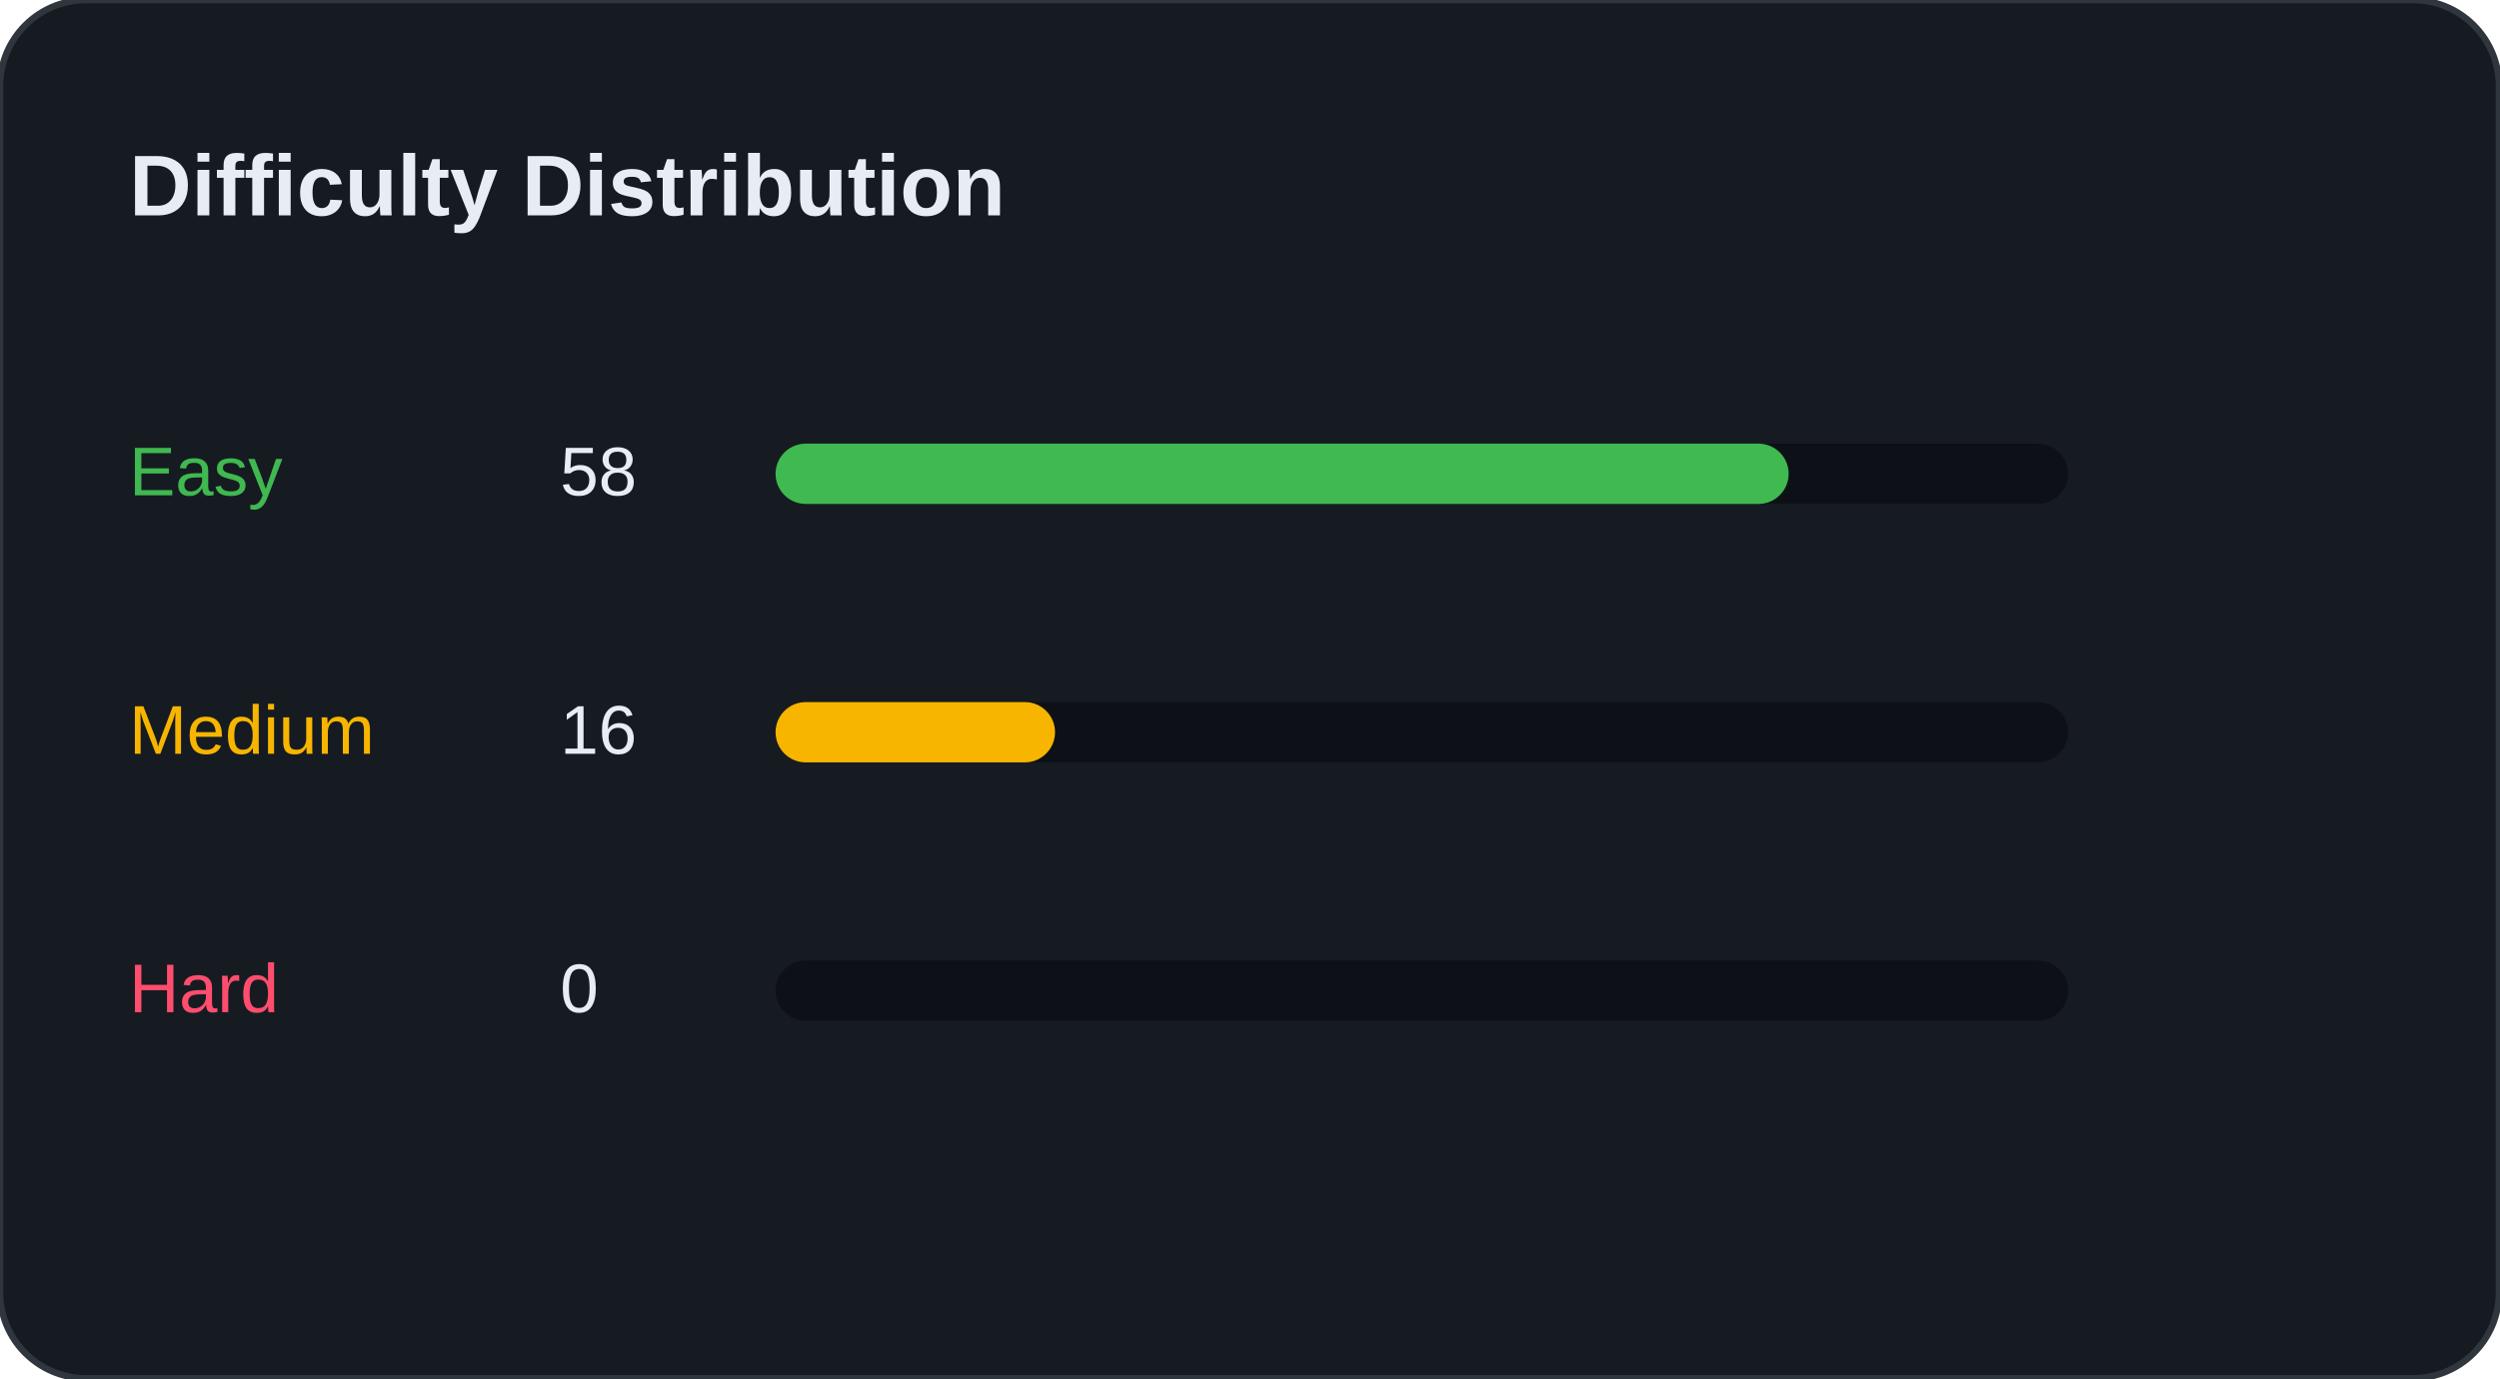
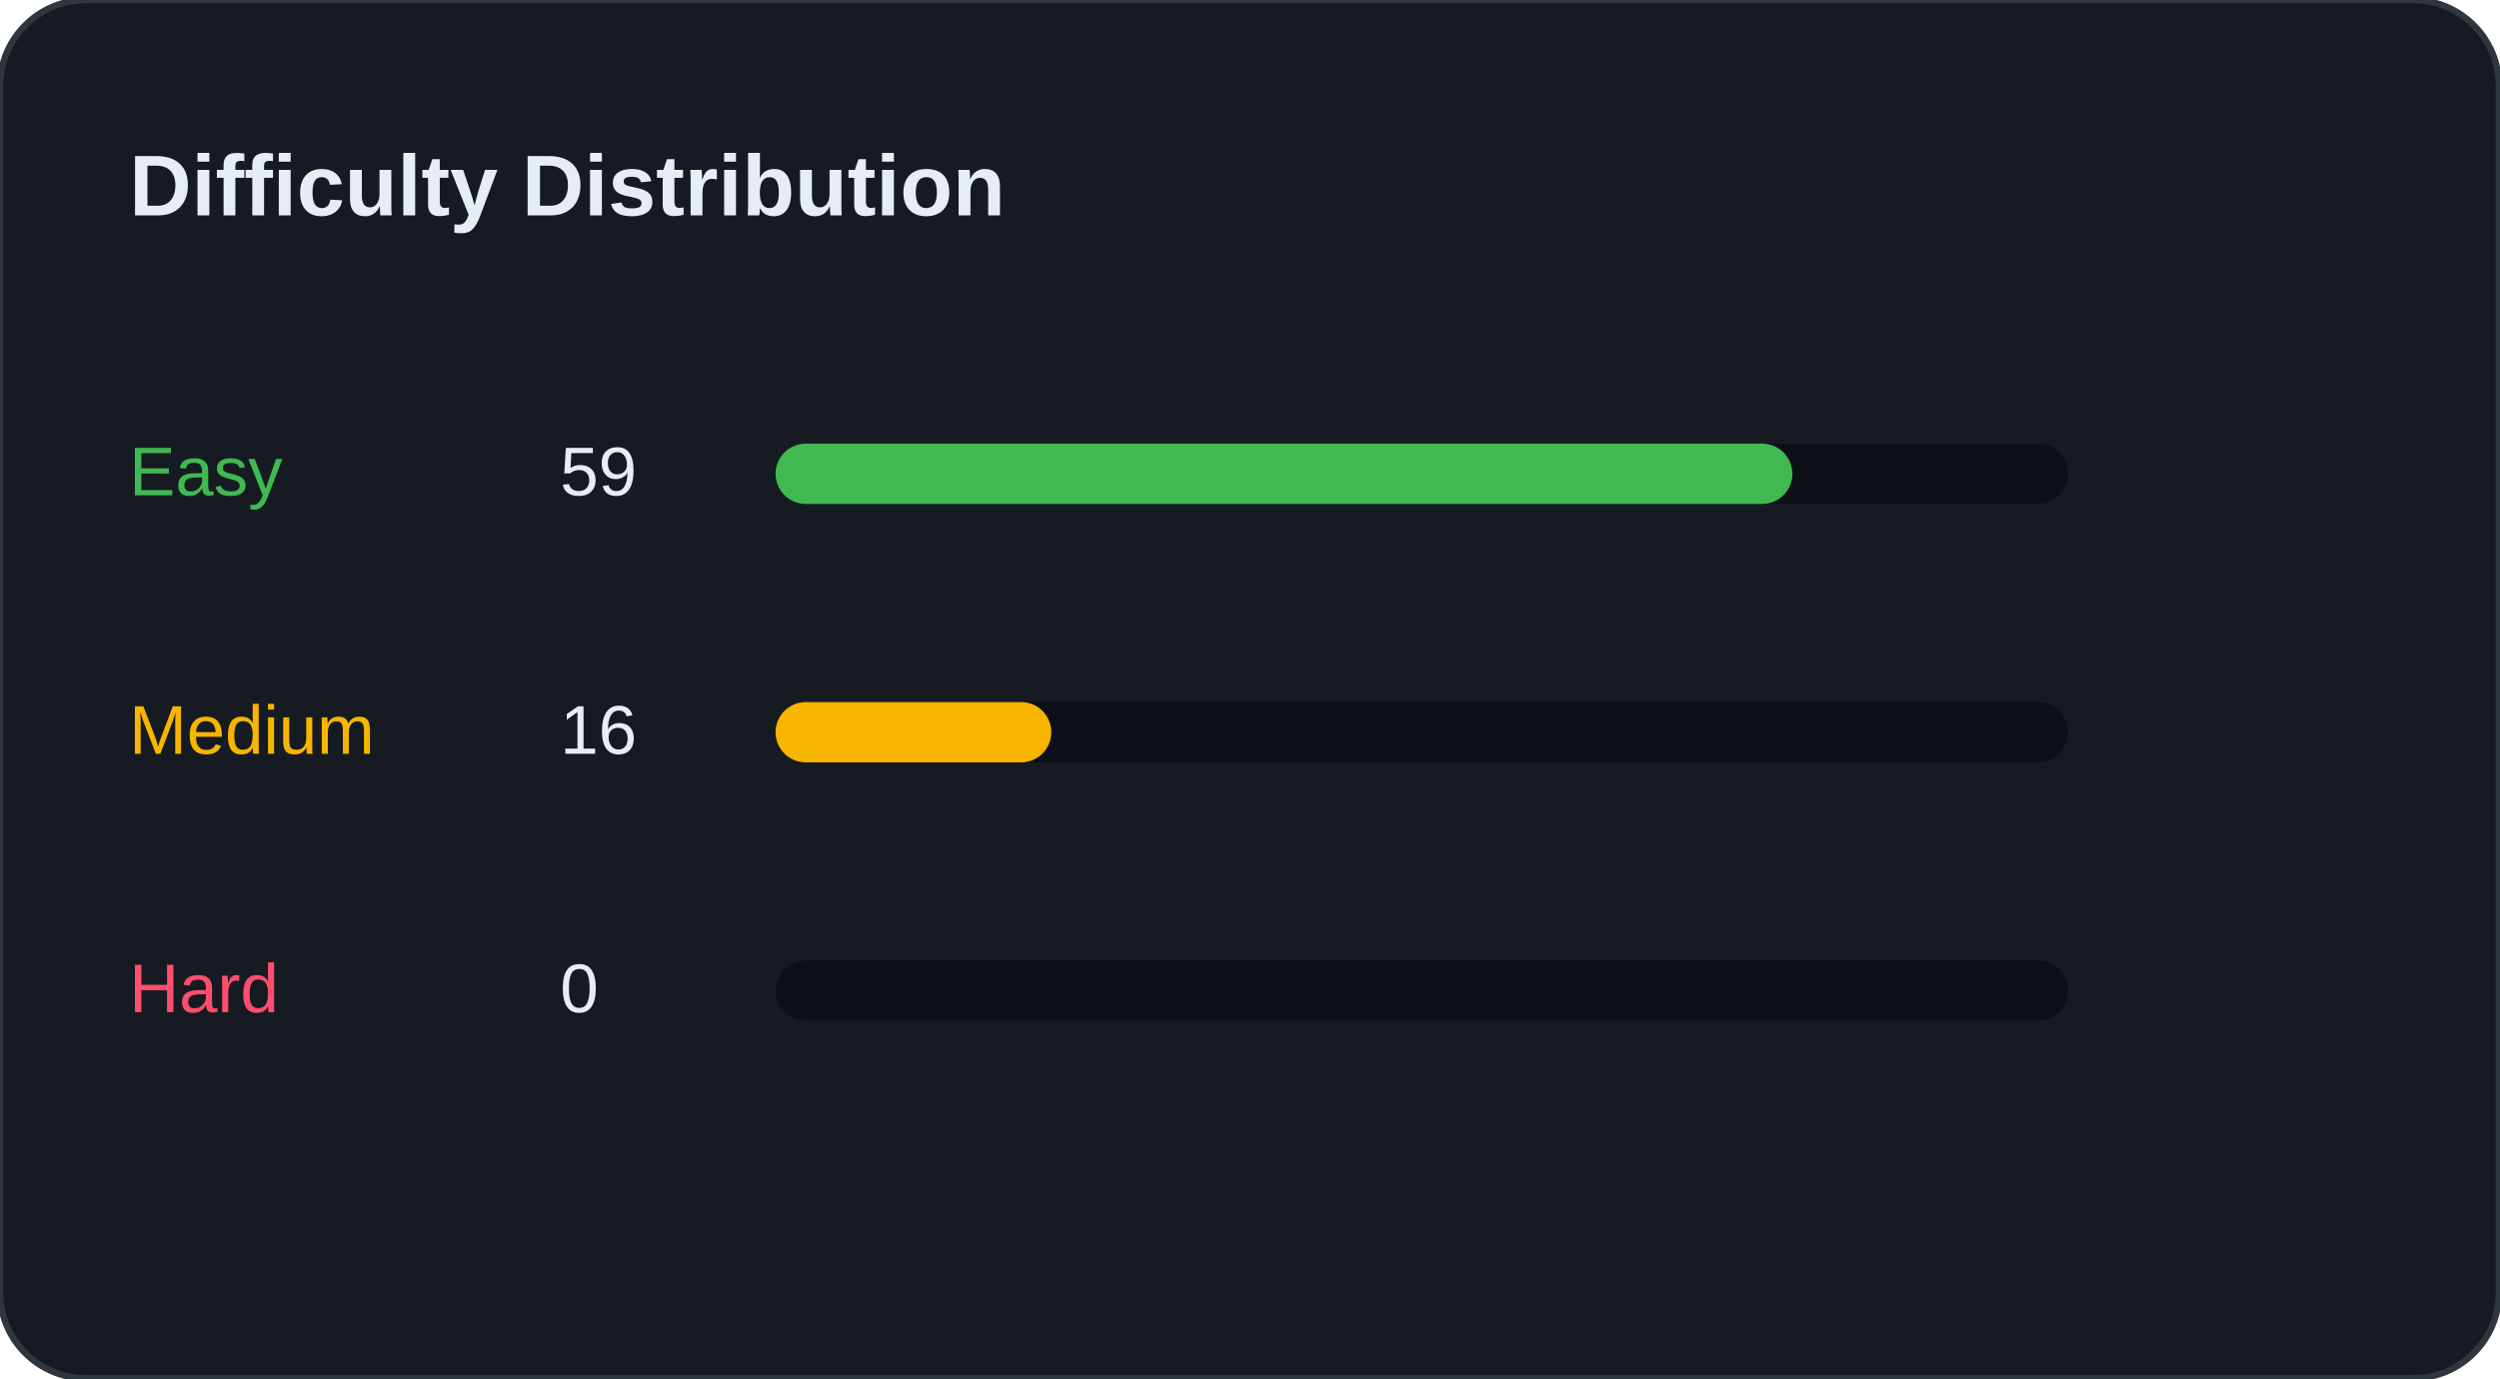
<svg xmlns="http://www.w3.org/2000/svg" width="100%" viewBox="0 0 580 320" preserveAspectRatio="xMidYMid meet">
  <rect width="580" height="320" rx="20" fill="#161B22" stroke="#30363D" stroke-width="1.5" />
  <text x="30" y="50" font-family="Segoe UI, Arial, sans-serif" font-size="20" font-weight="bold" fill="#E6EDF3">Difficulty Distribution</text>
  <g transform="translate(30, 100)">
    <text x="0" y="15" font-family="Segoe UI, Arial, sans-serif" font-size="16" fill="#3FB950">Easy</text>
-     <text x="100" y="15" font-family="Segoe UI, Arial, sans-serif" font-size="16" fill="#E6EDF3">58</text>
+     <text x="100" y="15" font-family="Segoe UI, Arial, sans-serif" font-size="16" fill="#E6EDF3">59</text>
    <rect x="150" y="3" width="300" height="14" rx="7" fill="#0D1117" />
-     <rect x="150" y="3" width="235.135" height="14" rx="7" fill="#3FB950" />
+     <rect x="150" y="3" width="236" height="14" rx="7" fill="#3FB950" />
  </g>
  <g transform="translate(30, 160)">
    <text x="0" y="15" font-family="Segoe UI, Arial, sans-serif" font-size="16" fill="#F7B500">Medium</text>
    <text x="100" y="15" font-family="Segoe UI, Arial, sans-serif" font-size="16" fill="#E6EDF3">16</text>
    <rect x="150" y="3" width="300" height="14" rx="7" fill="#0D1117" />
-     <rect x="150" y="3" width="64.865" height="14" rx="7" fill="#F7B500" />
+     <rect x="150" y="3" width="64" height="14" rx="7" fill="#F7B500" />
  </g>
  <g transform="translate(30, 220)">
    <text x="0" y="15" font-family="Segoe UI, Arial, sans-serif" font-size="16" fill="#FF4D6D">Hard</text>
    <text x="100" y="15" font-family="Segoe UI, Arial, sans-serif" font-size="16" fill="#E6EDF3">0</text>
    <rect x="150" y="3" width="300" height="14" rx="7" fill="#0D1117" />
    <rect x="150" y="3" width="0" height="14" rx="7" fill="#FF4D6D" />
  </g>
</svg>
